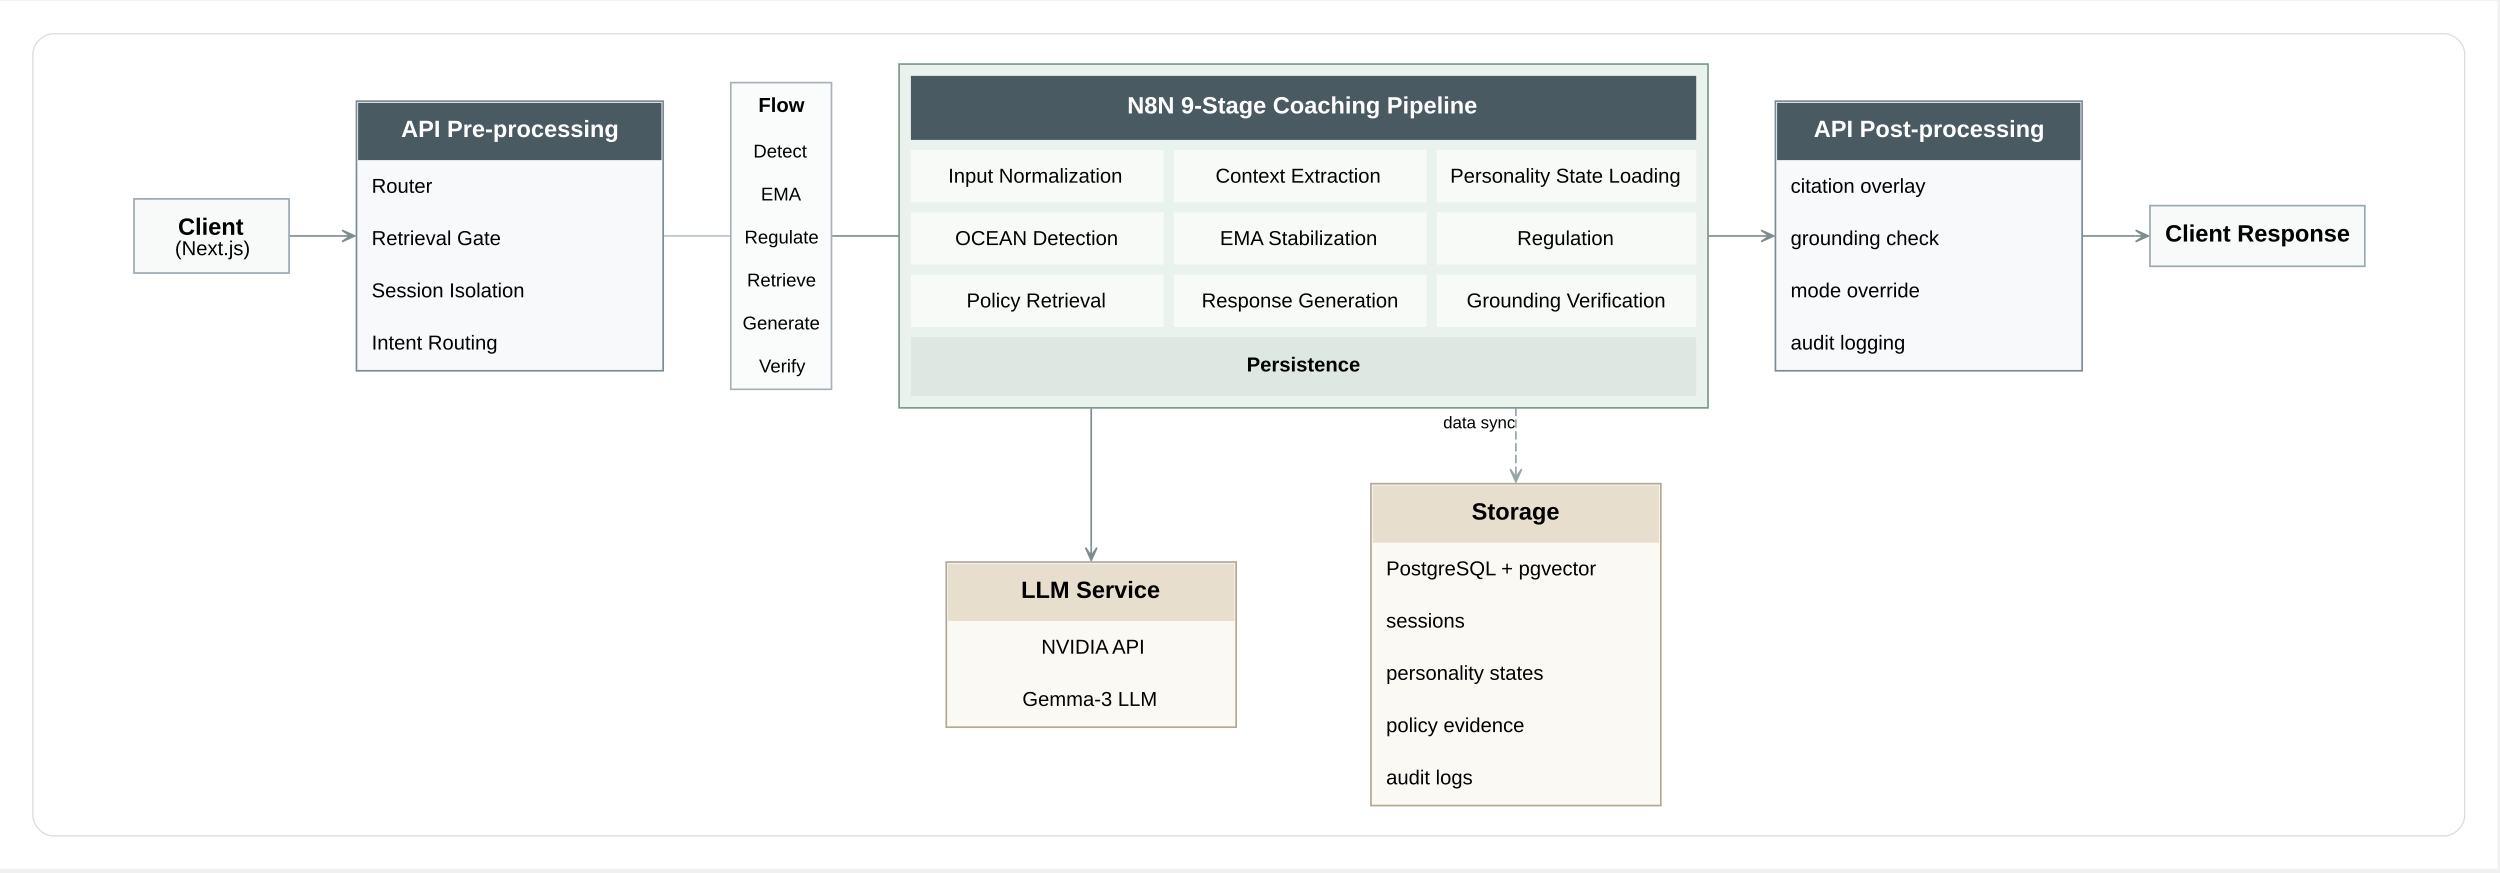
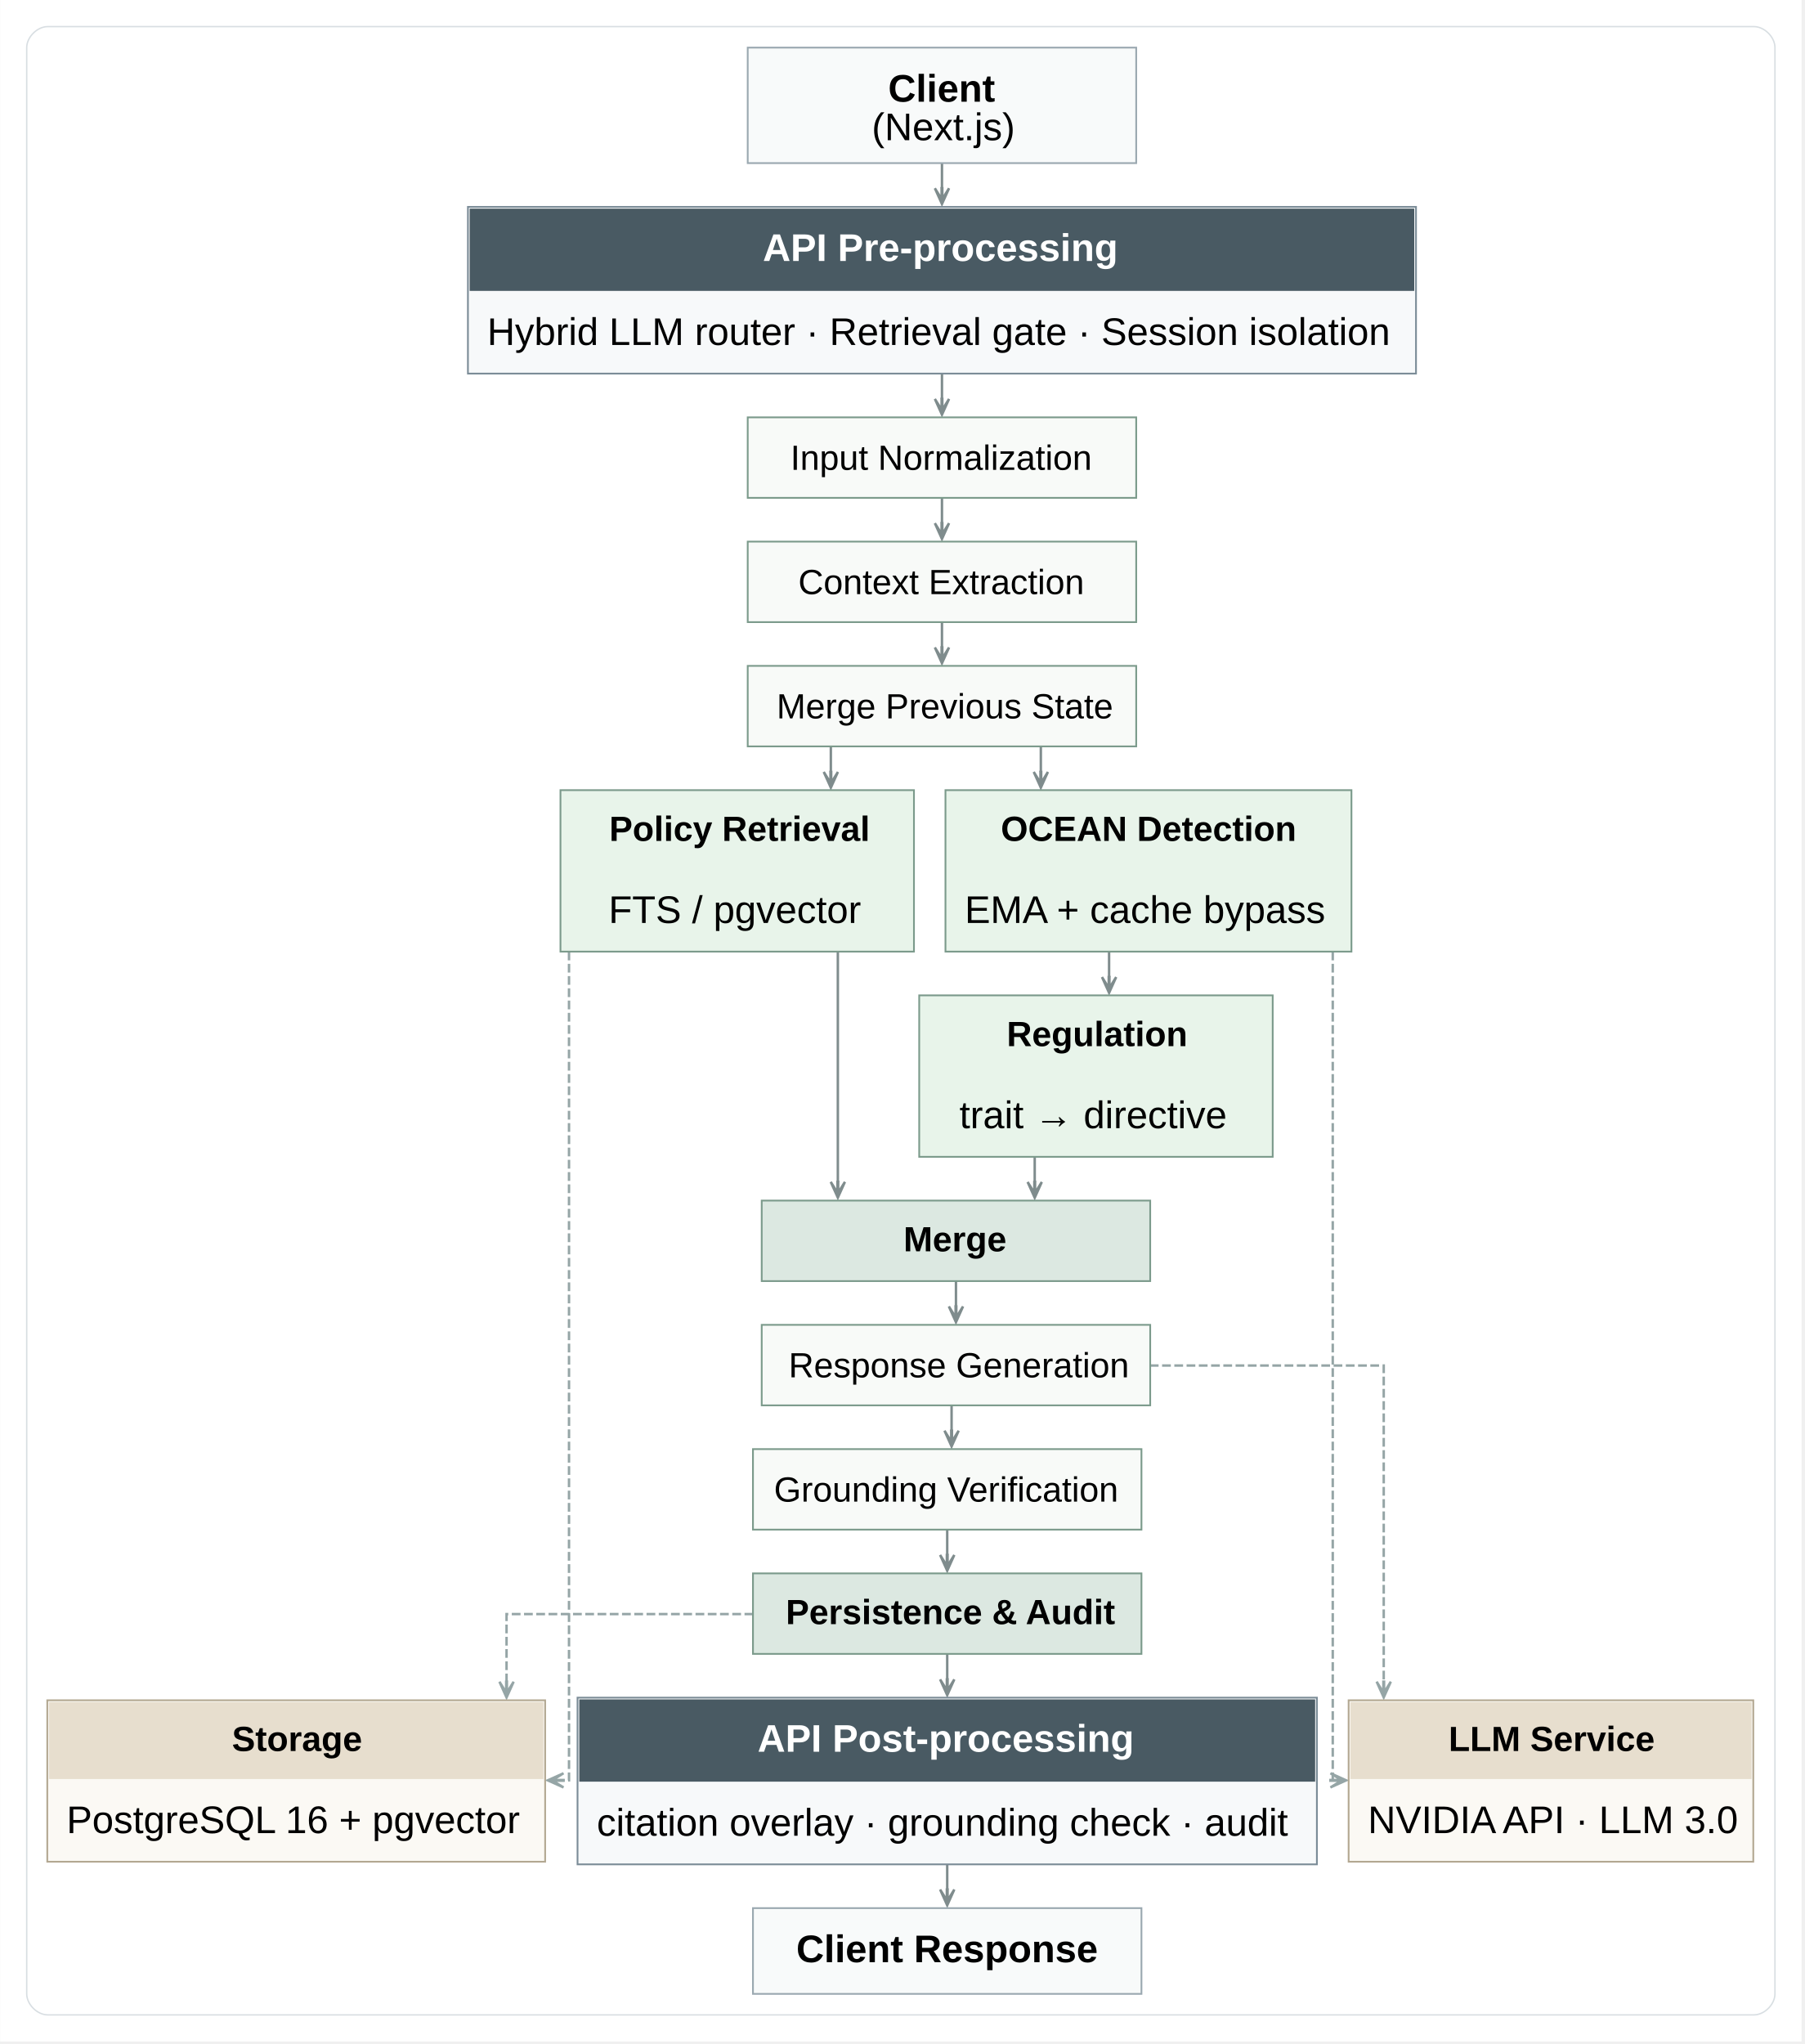
- <svg xmlns="http://www.w3.org/2000/svg" width="1485pt" height="518pt" viewBox="1.44 1.44 1483.48 516.48">
-   <g id="graph0" class="graph" transform="scale(1 1) rotate(0) translate(12.96 504.96)">
-     <polygon fill="white" stroke="none" points="-11.52,11.52 -11.52,-503.52 1470.52,-503.52 1470.52,11.52 -11.52,11.52" />
+ <svg xmlns="http://www.w3.org/2000/svg" width="1032pt" height="1169pt" viewBox="1.44 1.44 1030.84 1167.84">
+   <g id="graph0" class="graph" transform="scale(1 1) rotate(0) translate(8.64 1160.64)">
+     <polygon fill="white" stroke="none" points="-7.2,7.2 -7.2,-1159.2 1022.2,-1159.2 1022.2,7.2 -7.2,7.2" />
    <g id="clust1" class="cluster">
-       <path fill="white" stroke="#d8dee2" stroke-width="0.8" d="M20,-8C20,-8 1439,-8 1439,-8 1445,-8 1451,-14 1451,-20 1451,-20 1451,-472 1451,-472 1451,-478 1445,-484 1439,-484 1439,-484 20,-484 20,-484 14,-484 8,-478 8,-472 8,-472 8,-20 8,-20 8,-14 14,-8 20,-8" />
+       <path fill="white" stroke="#d8dee2" stroke-width="0.8" d="M20,-8C20,-8 995,-8 995,-8 1001,-8 1007,-14 1007,-20 1007,-20 1007,-1132 1007,-1132 1007,-1138 1001,-1144 995,-1144 995,-1144 20,-1144 20,-1144 14,-1144 8,-1138 8,-1132 8,-1132 8,-20 8,-20 8,-14 14,-8 20,-8" />
+     </g>
+     <g id="edge1" class="edge">
+       <path fill="none" stroke="#7f8c8d" stroke-width="1.4" d="M531,-1066.16C531,-1066.16 531,-1051.64 531,-1051.64" />
+       <polygon fill="#7f8c8d" stroke="#7f8c8d" stroke-width="1.4" points="531,-1042.64 535.05,-1051.64 531.2,-1045.43 531.2,-1051.64 531,-1051.64 530.8,-1051.64 530.8,-1045.43 526.95,-1051.64 531,-1042.64" />
    </g>
    <g id="edge2" class="edge">
-       <path fill="none" stroke="#7f8c8d" d="M159.58,-364C159.58,-364 191.44,-364 191.44,-364" />
-       <polygon fill="#7f8c8d" stroke="#7f8c8d" points="198.94,-364 191.44,-367.38 196.41,-364 191.44,-364 191.44,-364 191.44,-364 196.41,-364 191.44,-360.63 198.94,-364" />
+       <path fill="none" stroke="#7f8c8d" stroke-width="1.4" d="M531,-945.84C531,-945.84 531,-931.27 531,-931.27" />
+       <polygon fill="#7f8c8d" stroke="#7f8c8d" stroke-width="1.4" points="531,-922.27 535.05,-931.27 531.2,-925.07 531.2,-931.27 531,-931.27 530.8,-931.27 530.8,-925.07 526.95,-931.27 531,-922.27" />
    </g>
    <g id="edge3" class="edge">
-       <path fill="none" stroke="#a7b2b8" stroke-width="0.8" d="M381.85,-364C396.4,-364 410.49,-364 422.18,-364" />
+       <path fill="none" stroke="#7f8c8d" stroke-width="1.4" d="M531,-874.89C531,-874.89 531,-860.27 531,-860.27" />
+       <polygon fill="#7f8c8d" stroke="#7f8c8d" stroke-width="1.4" points="531,-851.27 535.05,-860.27 531.2,-854.06 531.2,-860.27 531,-860.27 530.8,-860.27 530.8,-854.06 526.95,-860.27 531,-851.27" />
+     </g>
+     <g id="edge4" class="edge">
+       <path fill="none" stroke="#7f8c8d" stroke-width="1.4" d="M531,-803.89C531,-803.89 531,-789.27 531,-789.27" />
+       <polygon fill="#7f8c8d" stroke="#7f8c8d" stroke-width="1.4" points="531,-780.27 535.05,-789.27 531.2,-783.06 531.2,-789.27 531,-789.27 530.8,-789.27 530.8,-783.06 526.95,-789.27 531,-780.27" />
    </g>
    <g id="edge5" class="edge">
-       <path fill="none" stroke="#7f8c8d" d="M918.16,-364C918.16,-364 1033.5,-364 1033.5,-364" />
-       <polygon fill="#7f8c8d" stroke="#7f8c8d" points="1041,-364 1033.5,-367.38 1038.47,-364 1033.5,-364 1033.5,-364 1033.5,-364 1038.47,-364 1033.5,-360.63 1041,-364" />
+       <path fill="none" stroke="#7f8c8d" stroke-width="1.4" d="M587.5,-732.96C587.5,-732.96 587.5,-718.15 587.5,-718.15" />
+       <polygon fill="#7f8c8d" stroke="#7f8c8d" stroke-width="1.4" points="587.5,-709.15 591.55,-718.15 587.7,-711.94 587.7,-718.15 587.5,-718.15 587.3,-718.15 587.3,-711.94 583.45,-718.15 587.5,-709.15" />
+     </g>
+     <g id="edge6" class="edge">
+       <path fill="none" stroke="#7f8c8d" stroke-width="1.4" d="M467.5,-732.96C467.5,-732.96 467.5,-718.15 467.5,-718.15" />
+       <polygon fill="#7f8c8d" stroke="#7f8c8d" stroke-width="1.4" points="467.5,-709.15 471.55,-718.15 467.7,-711.94 467.7,-718.15 467.5,-718.15 467.3,-718.15 467.3,-711.94 463.45,-718.15 467.5,-709.15" />
+     </g>
+     <g id="edge7" class="edge">
+       <path fill="none" stroke="#7f8c8d" stroke-width="1.4" d="M626.5,-615.62C626.5,-615.62 626.5,-600.95 626.5,-600.95" />
+       <polygon fill="#7f8c8d" stroke="#7f8c8d" stroke-width="1.4" points="626.5,-591.95 630.55,-600.95 626.7,-594.75 626.7,-600.95 626.5,-600.95 626.3,-600.95 626.3,-594.75 622.45,-600.95 626.5,-591.95" />
+     </g>
+     <g id="edge15" class="edge">
+       <path fill="none" stroke="#95a5a6" stroke-width="1.4" stroke-dasharray="5,2" d="M754.31,-615.51C754.31,-488.34 754.31,-142 754.31,-142 754.31,-142 755.25,-142 755.25,-142" />
+       <polygon fill="#95a5a6" stroke="#95a5a6" stroke-width="1.4" points="761.98,-142 752.98,-146.05 759.18,-142.2 752.98,-142.2 752.98,-142 752.98,-141.8 759.18,-141.8 752.98,-137.95 761.98,-142" />
+     </g>
+     <g id="edge9" class="edge">
+       <path fill="none" stroke="#7f8c8d" stroke-width="1.4" d="M471.5,-615.76C471.5,-615.76 471.5,-483.93 471.5,-483.93" />
+       <polygon fill="#7f8c8d" stroke="#7f8c8d" stroke-width="1.4" points="471.5,-474.93 475.55,-483.93 471.7,-477.73 471.7,-483.93 471.5,-483.93 471.3,-483.93 471.3,-477.73 467.45,-483.93 471.5,-474.93" />
+     </g>
+     <g id="edge18" class="edge">
+       <path fill="none" stroke="#95a5a6" stroke-width="1.4" stroke-dasharray="5,2" d="M317.88,-615.51C317.88,-488.34 317.88,-142 317.88,-142 317.88,-142 314.75,-142 314.75,-142" />
+       <polygon fill="#95a5a6" stroke="#95a5a6" stroke-width="1.4" points="305.75,-142 314.75,-137.95 308.54,-141.8 314.75,-141.8 314.75,-142 314.75,-142.2 308.54,-142.2 314.75,-146.05 305.75,-142" />
    </g>
    <g id="edge8" class="edge">
-       <path fill="none" stroke="#95a5a6" stroke-dasharray="5,2" d="M888,-269.15C888,-269.15 888,-225.62 888,-225.62" />
-       <polygon fill="#95a5a6" stroke="#95a5a6" points="888,-218.12 891.38,-225.62 888,-220.65 888,-225.62 888,-225.62 888,-225.62 888,-220.65 884.63,-225.62 888,-218.12" />
-       <text text-anchor="middle" x="866.25" y="-249.89" font-family="Helvetica Neue,Arial,Helvetica,sans-serif" font-size="10.00">data sync</text>
+       <path fill="none" stroke="#7f8c8d" stroke-width="1.4" d="M584,-498.42C584,-498.42 584,-483.87 584,-483.87" />
+       <polygon fill="#7f8c8d" stroke="#7f8c8d" stroke-width="1.4" points="584,-474.87 588.05,-483.87 584.2,-477.66 584.2,-483.87 584,-483.87 583.8,-483.87 583.8,-477.66 579.95,-483.87 584,-474.87" />
    </g>
-     <g id="edge9" class="edge">
-       <path fill="none" stroke="#7f8c8d" d="M636,-325.35C636,-325.35 636,-179.04 636,-179.04" />
-       <polygon fill="#7f8c8d" stroke="#7f8c8d" points="636,-171.54 639.38,-179.04 636,-174.07 636,-179.04 636,-179.04 636,-179.04 636,-174.07 632.63,-179.04 636,-171.54" />
+     <g id="edge10" class="edge">
+       <path fill="none" stroke="#7f8c8d" stroke-width="1.4" d="M539,-427.39C539,-427.39 539,-412.77 539,-412.77" />
+       <polygon fill="#7f8c8d" stroke="#7f8c8d" stroke-width="1.4" points="539,-403.77 543.05,-412.77 539.2,-406.56 539.2,-412.77 539,-412.77 538.8,-412.77 538.8,-406.56 534.95,-412.77 539,-403.77" />
    </g>
-     <g id="edge6" class="edge">
-       <path fill="none" stroke="#7f8c8d" d="M1223.93,-364C1223.93,-364 1255.75,-364 1255.75,-364" />
-       <polygon fill="#7f8c8d" stroke="#7f8c8d" points="1263.25,-364 1255.75,-367.38 1260.72,-364 1255.75,-364 1255.75,-364 1255.75,-364 1260.72,-364 1255.75,-360.63 1263.25,-364" />
+     <g id="edge11" class="edge">
+       <path fill="none" stroke="#7f8c8d" stroke-width="1.4" d="M536.5,-356.39C536.5,-356.39 536.5,-341.77 536.5,-341.77" />
+       <polygon fill="#7f8c8d" stroke="#7f8c8d" stroke-width="1.4" points="536.5,-332.77 540.55,-341.77 536.7,-335.56 536.7,-341.77 536.5,-341.77 536.3,-341.77 536.3,-335.56 532.45,-341.77 536.5,-332.77" />
    </g>
-     <g id="edge4" class="edge">
-       <path fill="none" stroke="#7f8c8d" d="M481.67,-364C481.67,-364 595.22,-364 595.22,-364" />
-       <polygon fill="#7f8c8d" stroke="#7f8c8d" points="602.72,-364 595.22,-367.38 600.19,-364 595.22,-364 595.22,-364 595.22,-364 600.19,-364 595.22,-360.63 602.72,-364" />
+     <g id="edge16" class="edge">
+       <path fill="none" stroke="#95a5a6" stroke-width="1.4" stroke-dasharray="5,2" d="M649.78,-379C714.45,-379 783.44,-379 783.44,-379 783.44,-379 783.44,-198.38 783.44,-198.38" />
+       <polygon fill="#95a5a6" stroke="#95a5a6" stroke-width="1.4" points="783.44,-189.38 787.49,-198.38 783.64,-192.17 783.64,-198.38 783.44,-198.38 783.24,-198.38 783.24,-192.17 779.39,-198.38 783.44,-189.38" />
+     </g>
+     <g id="edge12" class="edge">
+       <path fill="none" stroke="#7f8c8d" stroke-width="1.4" d="M534,-285.39C534,-285.39 534,-270.77 534,-270.77" />
+       <polygon fill="#7f8c8d" stroke="#7f8c8d" stroke-width="1.4" points="534,-261.77 538.05,-270.77 534.2,-264.56 534.2,-270.77 534,-270.77 533.8,-270.77 533.8,-264.56 529.95,-270.77 534,-261.77" />
+     </g>
+     <g id="edge13" class="edge">
+       <path fill="none" stroke="#7f8c8d" stroke-width="1.4" d="M534,-214.59C534,-214.59 534,-199.67 534,-199.67" />
+       <polygon fill="#7f8c8d" stroke="#7f8c8d" stroke-width="1.4" points="534,-190.67 538.05,-199.67 534.2,-193.46 534.2,-199.67 534,-199.67 533.8,-199.67 533.8,-193.46 529.95,-199.67 534,-190.67" />
+     </g>
+     <g id="edge17" class="edge">
+       <path fill="none" stroke="#95a5a6" stroke-width="1.4" stroke-dasharray="5,2" d="M423.18,-237C355.63,-237 282.19,-237 282.19,-237 282.19,-237 282.19,-198.34 282.19,-198.34" />
+       <polygon fill="#95a5a6" stroke="#95a5a6" stroke-width="1.4" points="282.19,-189.34 286.24,-198.34 282.39,-192.14 282.39,-198.34 282.19,-198.34 281.99,-198.34 281.99,-192.14 278.14,-198.34 282.19,-189.34" />
+     </g>
+     <g id="edge14" class="edge">
+       <path fill="none" stroke="#7f8c8d" stroke-width="1.4" d="M534,-94.2C534,-94.2 534,-79.61 534,-79.61" />
+       <polygon fill="#7f8c8d" stroke="#7f8c8d" stroke-width="1.4" points="534,-70.61 538.05,-79.61 534.2,-73.4 534.2,-79.61 534,-79.61 533.8,-79.61 533.8,-73.4 529.95,-79.61 534,-70.61" />
    </g>
    <g id="node1" class="node">
-       <polygon fill="#f8fafa" stroke="none" points="68,-342 68,-386 160,-386 160,-342 68,-342" />
-       <text text-anchor="start" x="94.12" y="-364.7" font-family="Helvetica Neue,Arial,Helvetica,sans-serif" font-weight="bold" font-size="14.00">Client</text>
-       <text text-anchor="start" x="92.25" y="-352.6" font-family="Helvetica Neue,Arial,Helvetica,sans-serif" font-size="12.00">(Next.js)</text>
-       <polygon fill="none" stroke="#9aa8b0" points="68,-342 68,-386 160,-386 160,-342 68,-342" />
+       <polygon fill="#f8fafa" stroke="none" points="420,-1066 420,-1132 642,-1132 642,-1066 420,-1066" />
+       <text text-anchor="start" x="500.25" y="-1101.1" font-family="Helvetica Neue,Arial,Helvetica,sans-serif" font-weight="bold" font-size="22.00">Client</text>
+       <text text-anchor="start" x="490.88" y="-1079.1" font-family="Helvetica Neue,Arial,Helvetica,sans-serif" font-size="22.00">(Next.js)</text>
+       <polygon fill="none" stroke="#9aa8b0" points="420,-1066 420,-1132 642,-1132 642,-1066 420,-1066" />
    </g>
    <g id="node2" class="node">
-       <polygon fill="#f7f9fa" stroke="none" points="200,-284 200,-444 382,-444 382,-284 200,-284" />
-       <polygon fill="#495a63" stroke="none" points="201,-409 201,-443 381,-443 381,-409 201,-409" />
-       <text text-anchor="start" x="226.5" y="-422.7" font-family="Helvetica Neue,Arial,Helvetica,sans-serif" font-weight="bold" font-size="14.00" fill="white">API Pre-processing</text>
-       <text text-anchor="start" x="209" y="-389.6" font-family="Helvetica Neue,Arial,Helvetica,sans-serif" font-size="12.00">Router</text>
-       <text text-anchor="start" x="209" y="-358.6" font-family="Helvetica Neue,Arial,Helvetica,sans-serif" font-size="12.00">Retrieval Gate</text>
-       <text text-anchor="start" x="209" y="-327.6" font-family="Helvetica Neue,Arial,Helvetica,sans-serif" font-size="12.00">Session Isolation</text>
-       <text text-anchor="start" x="209" y="-296.6" font-family="Helvetica Neue,Arial,Helvetica,sans-serif" font-size="12.00">Intent Routing</text>
-       <polygon fill="none" stroke="#7b8c97" points="200,-284 200,-444 382,-444 382,-284 200,-284" />
+       <polygon fill="#f7f9fa" stroke="none" points="260.12,-945.75 260.12,-1041 801.88,-1041 801.88,-945.75 260.12,-945.75" />
+       <polygon fill="#495a63" stroke="none" points="261.12,-993 261.12,-1040 800.88,-1040 800.88,-993 261.12,-993" />
+       <text text-anchor="start" x="428.62" y="-1010.1" font-family="Helvetica Neue,Arial,Helvetica,sans-serif" font-weight="bold" font-size="22.00" fill="white">API Pre-processing</text>
+       <text text-anchor="start" x="271.12" y="-962.1" font-family="Helvetica Neue,Arial,Helvetica,sans-serif" font-size="22.00">Hybrid LLM router · Retrieval gate · Session isolation</text>
+       <polygon fill="none" stroke="#7b8c97" points="260.12,-945.75 260.12,-1041 801.88,-1041 801.88,-945.75 260.12,-945.75" />
    </g>
    <g id="node3" class="node">
-       <polygon fill="#eaf2ed" stroke="none" points="522,-262 522,-466 1002,-466 1002,-262 522,-262" />
-       <polygon fill="#495a63" stroke="none" points="529,-421 529,-459 995,-459 995,-421 529,-421" />
-       <text text-anchor="start" x="657.38" y="-436.7" font-family="Helvetica Neue,Arial,Helvetica,sans-serif" font-weight="bold" font-size="14.00" fill="white">N8N 9-Stage Coaching Pipeline</text>
-       <polygon fill="#f8faf8" stroke="none" points="529,-384 529,-415 679,-415 679,-384 529,-384" />
-       <text text-anchor="start" x="551.12" y="-395.6" font-family="Helvetica Neue,Arial,Helvetica,sans-serif" font-size="12.00">Input Normalization</text>
-       <polygon fill="#f8faf8" stroke="none" points="685,-384 685,-415 835,-415 835,-384 685,-384" />
-       <text text-anchor="start" x="709.75" y="-395.6" font-family="Helvetica Neue,Arial,Helvetica,sans-serif" font-size="12.00">Context Extraction</text>
-       <polygon fill="#f8faf8" stroke="none" points="841,-384 841,-415 995,-415 995,-384 841,-384" />
-       <text text-anchor="start" x="849" y="-395.6" font-family="Helvetica Neue,Arial,Helvetica,sans-serif" font-size="12.00">Personality State Loading</text>
-       <polygon fill="#f8faf8" stroke="none" points="529,-347 529,-378 679,-378 679,-347 529,-347" />
-       <text text-anchor="start" x="555.25" y="-358.6" font-family="Helvetica Neue,Arial,Helvetica,sans-serif" font-size="12.00">OCEAN Detection</text>
-       <polygon fill="#f8faf8" stroke="none" points="685,-347 685,-378 835,-378 835,-347 685,-347" />
-       <text text-anchor="start" x="712.38" y="-358.6" font-family="Helvetica Neue,Arial,Helvetica,sans-serif" font-size="12.00">EMA Stabilization</text>
-       <polygon fill="#f8faf8" stroke="none" points="841,-347 841,-378 995,-378 995,-347 841,-347" />
-       <text text-anchor="start" x="888.75" y="-358.6" font-family="Helvetica Neue,Arial,Helvetica,sans-serif" font-size="12.00">Regulation</text>
-       <polygon fill="#f8faf8" stroke="none" points="529,-310 529,-341 679,-341 679,-310 529,-310" />
-       <text text-anchor="start" x="562" y="-321.6" font-family="Helvetica Neue,Arial,Helvetica,sans-serif" font-size="12.00">Policy Retrieval</text>
-       <polygon fill="#f8faf8" stroke="none" points="685,-310 685,-341 835,-341 835,-310 685,-310" />
-       <text text-anchor="start" x="701.5" y="-321.6" font-family="Helvetica Neue,Arial,Helvetica,sans-serif" font-size="12.00">Response Generation</text>
-       <polygon fill="#f8faf8" stroke="none" points="841,-310 841,-341 995,-341 995,-310 841,-310" />
-       <text text-anchor="start" x="858.75" y="-321.6" font-family="Helvetica Neue,Arial,Helvetica,sans-serif" font-size="12.00">Grounding Verification</text>
-       <polygon fill="#dce8e1" stroke="none" points="529,-269 529,-304 995,-304 995,-269 529,-269" />
-       <text text-anchor="start" x="728.25" y="-283.6" font-family="Helvetica Neue,Arial,Helvetica,sans-serif" font-weight="bold" font-size="12.00">Persistence</text>
-       <polygon fill="none" stroke="#7b9a8b" points="522,-262 522,-466 1002,-466 1002,-262 522,-262" />
+       <polygon fill="#f8faf8" stroke="none" points="420,-874.75 420,-920.75 642,-920.75 642,-874.75 420,-874.75" />
+       <text text-anchor="start" x="444.38" y="-890.75" font-family="Helvetica Neue,Arial,Helvetica,sans-serif" font-size="20.00">Input Normalization</text>
+       <polygon fill="none" stroke="#7b9a8b" points="420,-874.75 420,-920.75 642,-920.75 642,-874.75 420,-874.75" />
    </g>
    <g id="node4" class="node">
-       <polygon fill="#f7f9fa" stroke="none" points="1042,-284 1042,-444 1224,-444 1224,-284 1042,-284" />
-       <polygon fill="#495a63" stroke="none" points="1043,-409 1043,-443 1223,-443 1223,-409 1043,-409" />
-       <text text-anchor="start" x="1064.75" y="-422.7" font-family="Helvetica Neue,Arial,Helvetica,sans-serif" font-weight="bold" font-size="14.00" fill="white">API Post-processing</text>
-       <text text-anchor="start" x="1051" y="-389.6" font-family="Helvetica Neue,Arial,Helvetica,sans-serif" font-size="12.00">citation overlay</text>
-       <text text-anchor="start" x="1051" y="-358.6" font-family="Helvetica Neue,Arial,Helvetica,sans-serif" font-size="12.00">grounding check</text>
-       <text text-anchor="start" x="1051" y="-327.6" font-family="Helvetica Neue,Arial,Helvetica,sans-serif" font-size="12.00">mode override</text>
-       <text text-anchor="start" x="1051" y="-296.6" font-family="Helvetica Neue,Arial,Helvetica,sans-serif" font-size="12.00">audit logging</text>
-       <polygon fill="none" stroke="#7b8c97" points="1042,-284 1042,-444 1224,-444 1224,-284 1042,-284" />
+       <polygon fill="#f8faf8" stroke="none" points="420,-803.75 420,-849.75 642,-849.75 642,-803.75 420,-803.75" />
+       <text text-anchor="start" x="448.88" y="-819.75" font-family="Helvetica Neue,Arial,Helvetica,sans-serif" font-size="20.00">Context Extraction</text>
+       <polygon fill="none" stroke="#7b9a8b" points="420,-803.75 420,-849.75 642,-849.75 642,-803.75 420,-803.75" />
    </g>
    <g id="node5" class="node">
-       <polygon fill="#f8fafa" stroke="none" points="1264.25,-346 1264.25,-382 1391.75,-382 1391.75,-346 1264.25,-346" />
-       <text text-anchor="start" x="1273.25" y="-360.7" font-family="Helvetica Neue,Arial,Helvetica,sans-serif" font-weight="bold" font-size="14.00">Client Response</text>
-       <polygon fill="none" stroke="#9aa8b0" points="1264.25,-346 1264.25,-382 1391.75,-382 1391.75,-346 1264.25,-346" />
+       <polygon fill="#f8faf8" stroke="none" points="420,-732.75 420,-778.75 642,-778.75 642,-732.75 420,-732.75" />
+       <text text-anchor="start" x="436.5" y="-748.75" font-family="Helvetica Neue,Arial,Helvetica,sans-serif" font-size="20.00">Merge Previous State</text>
+       <polygon fill="none" stroke="#7b9a8b" points="420,-732.75 420,-778.75 642,-778.75 642,-732.75 420,-732.75" />
    </g>
    <g id="node6" class="node">
-       <polygon fill="#fafbfb" stroke="none" points="422.12,-273 422.12,-455 481.88,-455 481.88,-273 422.12,-273" />
-       <text text-anchor="start" x="438.5" y="-437.6" font-family="Helvetica Neue,Arial,Helvetica,sans-serif" font-weight="bold" font-size="12.00">Flow</text>
-       <text text-anchor="start" x="435.5" y="-410.55" font-family="Helvetica Neue,Arial,Helvetica,sans-serif" font-size="11.00">Detect</text>
-       <text text-anchor="start" x="440" y="-385.05" font-family="Helvetica Neue,Arial,Helvetica,sans-serif" font-size="11.00">EMA</text>
-       <text text-anchor="start" x="430.25" y="-359.55" font-family="Helvetica Neue,Arial,Helvetica,sans-serif" font-size="11.00">Regulate</text>
-       <text text-anchor="start" x="431.75" y="-334.05" font-family="Helvetica Neue,Arial,Helvetica,sans-serif" font-size="11.00">Retrieve</text>
-       <text text-anchor="start" x="429.12" y="-308.55" font-family="Helvetica Neue,Arial,Helvetica,sans-serif" font-size="11.00">Generate</text>
-       <text text-anchor="start" x="438.88" y="-283.05" font-family="Helvetica Neue,Arial,Helvetica,sans-serif" font-size="11.00">Verify</text>
-       <polygon fill="none" stroke="#a7b2b8" points="422.12,-273 422.12,-455 481.88,-455 481.88,-273 422.12,-273" />
+       <polygon fill="#e8f4ea" stroke="none" points="533,-615.5 533,-707.75 765,-707.75 765,-615.5 533,-615.5" />
+       <text text-anchor="start" x="564.62" y="-678.75" font-family="Helvetica Neue,Arial,Helvetica,sans-serif" font-weight="bold" font-size="20.00">OCEAN Detection</text>
+       <text text-anchor="start" x="544" y="-631.85" font-family="Helvetica Neue,Arial,Helvetica,sans-serif" font-size="22.00">EMA + cache bypass</text>
+       <polygon fill="none" stroke="#7b9a8b" points="533,-615.5 533,-707.75 765,-707.75 765,-615.5 533,-615.5" />
    </g>
    <g id="node7" class="node">
-       <polygon fill="#fbf9f4" stroke="none" points="802,-26 802,-217 974,-217 974,-26 802,-26" />
-       <polygon fill="#e7dece" stroke="none" points="803,-182 803,-216 973,-216 973,-182 803,-182" />
-       <text text-anchor="start" x="861.75" y="-195.7" font-family="Helvetica Neue,Arial,Helvetica,sans-serif" font-weight="bold" font-size="14.00">Storage</text>
-       <text text-anchor="start" x="811" y="-162.6" font-family="Helvetica Neue,Arial,Helvetica,sans-serif" font-size="12.00">PostgreSQL + pgvector</text>
-       <text text-anchor="start" x="811" y="-131.6" font-family="Helvetica Neue,Arial,Helvetica,sans-serif" font-size="12.00">sessions</text>
-       <text text-anchor="start" x="811" y="-100.6" font-family="Helvetica Neue,Arial,Helvetica,sans-serif" font-size="12.00">personality states</text>
-       <text text-anchor="start" x="811" y="-69.6" font-family="Helvetica Neue,Arial,Helvetica,sans-serif" font-size="12.00">policy evidence</text>
-       <text text-anchor="start" x="811" y="-38.6" font-family="Helvetica Neue,Arial,Helvetica,sans-serif" font-size="12.00">audit logs</text>
-       <polygon fill="none" stroke="#b3a892" points="802,-26 802,-217 974,-217 974,-26 802,-26" />
+       <polygon fill="#e8f4ea" stroke="none" points="313,-615.5 313,-707.75 515,-707.75 515,-615.5 313,-615.5" />
+       <text text-anchor="start" x="340.88" y="-678.75" font-family="Helvetica Neue,Arial,Helvetica,sans-serif" font-weight="bold" font-size="20.00">Policy Retrieval</text>
+       <text text-anchor="start" x="340.5" y="-631.85" font-family="Helvetica Neue,Arial,Helvetica,sans-serif" font-size="22.00">FTS / pgvector</text>
+       <polygon fill="none" stroke="#7b9a8b" points="313,-615.5 313,-707.75 515,-707.75 515,-615.5 313,-615.5" />
    </g>
    <g id="node8" class="node">
-       <polygon fill="#fbf9f4" stroke="none" points="550,-72.5 550,-170.5 722,-170.5 722,-72.5 550,-72.5" />
-       <polygon fill="#e7dece" stroke="none" points="551,-135.5 551,-169.5 721,-169.5 721,-135.5 551,-135.5" />
-       <text text-anchor="start" x="594.38" y="-149.2" font-family="Helvetica Neue,Arial,Helvetica,sans-serif" font-weight="bold" font-size="14.00">LLM Service</text>
-       <text text-anchor="start" x="606.38" y="-116.1" font-family="Helvetica Neue,Arial,Helvetica,sans-serif" font-size="12.00">NVIDIA API</text>
-       <text text-anchor="start" x="595.12" y="-85.1" font-family="Helvetica Neue,Arial,Helvetica,sans-serif" font-size="12.00">Gemma-3 LLM</text>
-       <polygon fill="none" stroke="#b3a892" points="550,-72.5 550,-170.5 722,-170.5 722,-72.5 550,-72.5" />
+       <polygon fill="#e8f4ea" stroke="none" points="518,-498.25 518,-590.5 720,-590.5 720,-498.25 518,-498.25" />
+       <text text-anchor="start" x="568" y="-561.5" font-family="Helvetica Neue,Arial,Helvetica,sans-serif" font-weight="bold" font-size="20.00">Regulation</text>
+       <text text-anchor="start" x="541" y="-514.6" font-family="Helvetica Neue,Arial,Helvetica,sans-serif" font-size="22.00">trait → directive</text>
+       <polygon fill="none" stroke="#7b9a8b" points="518,-498.25 518,-590.5 720,-590.5 720,-498.25 518,-498.25" />
+     </g>
+     <g id="node9" class="node">
+       <polygon fill="#dce8e1" stroke="none" points="428,-427.25 428,-473.25 650,-473.25 650,-427.25 428,-427.25" />
+       <text text-anchor="start" x="509" y="-444.25" font-family="Helvetica Neue,Arial,Helvetica,sans-serif" font-weight="bold" font-size="20.00">Merge</text>
+       <polygon fill="none" stroke="#7b9a8b" points="428,-427.25 428,-473.25 650,-473.25 650,-427.25 428,-427.25" />
+     </g>
+     <g id="node10" class="node">
+       <polygon fill="#f8faf8" stroke="none" points="428,-356.25 428,-402.25 650,-402.25 650,-356.25 428,-356.25" />
+       <text text-anchor="start" x="443.38" y="-372.25" font-family="Helvetica Neue,Arial,Helvetica,sans-serif" font-size="20.00">Response Generation</text>
+       <polygon fill="none" stroke="#7b9a8b" points="428,-356.25 428,-402.25 650,-402.25 650,-356.25 428,-356.25" />
+     </g>
+     <g id="node11" class="node">
+       <polygon fill="#f8faf8" stroke="none" points="423,-285.25 423,-331.25 645,-331.25 645,-285.25 423,-285.25" />
+       <text text-anchor="start" x="435" y="-301.25" font-family="Helvetica Neue,Arial,Helvetica,sans-serif" font-size="20.00">Grounding Verification</text>
+       <polygon fill="none" stroke="#7b9a8b" points="423,-285.25 423,-331.25 645,-331.25 645,-285.25 423,-285.25" />
+     </g>
+     <g id="node12" class="node">
+       <polygon fill="#dce8e1" stroke="none" points="423,-214.25 423,-260.25 645,-260.25 645,-214.25 423,-214.25" />
+       <text text-anchor="start" x="441.75" y="-231.25" font-family="Helvetica Neue,Arial,Helvetica,sans-serif" font-weight="bold" font-size="20.00">Persistence &amp; Audit</text>
+       <polygon fill="none" stroke="#7b9a8b" points="423,-214.25 423,-260.25 645,-260.25 645,-214.25 423,-214.25" />
+     </g>
+     <g id="node13" class="node">
+       <polygon fill="#f7f9fa" stroke="none" points="322.75,-94 322.75,-189.25 745.25,-189.25 745.25,-94 322.75,-94" />
+       <polygon fill="#495a63" stroke="none" points="323.75,-141.25 323.75,-188.25 744.25,-188.25 744.25,-141.25 323.75,-141.25" />
+       <text text-anchor="start" x="425.62" y="-158.35" font-family="Helvetica Neue,Arial,Helvetica,sans-serif" font-weight="bold" font-size="22.00" fill="white">API Post-processing</text>
+       <text text-anchor="start" x="333.75" y="-110.35" font-family="Helvetica Neue,Arial,Helvetica,sans-serif" font-size="22.00">citation overlay · grounding check · audit</text>
+       <polygon fill="none" stroke="#7b8c97" points="322.75,-94 322.75,-189.25 745.25,-189.25 745.25,-94 322.75,-94" />
+     </g>
+     <g id="node14" class="node">
+       <polygon fill="#f8fafa" stroke="none" points="423,-20 423,-69 645,-69 645,-20 423,-20" />
+       <text text-anchor="start" x="447.75" y="-38.1" font-family="Helvetica Neue,Arial,Helvetica,sans-serif" font-weight="bold" font-size="22.00">Client Response</text>
+       <polygon fill="none" stroke="#9aa8b0" points="423,-20 423,-69 645,-69 645,-20 423,-20" />
+     </g>
+     <g id="node15" class="node">
+       <polygon fill="#fbf9f4" stroke="none" points="763.38,-95.5 763.38,-187.75 994.62,-187.75 994.62,-95.5 763.38,-95.5" />
+       <polygon fill="#e7dece" stroke="none" points="764.38,-142.75 764.38,-186.75 993.62,-186.75 993.62,-142.75 764.38,-142.75" />
+       <text text-anchor="start" x="820.5" y="-158.75" font-family="Helvetica Neue,Arial,Helvetica,sans-serif" font-weight="bold" font-size="20.00">LLM Service</text>
+       <text text-anchor="start" x="774.38" y="-111.85" font-family="Helvetica Neue,Arial,Helvetica,sans-serif" font-size="22.00">NVIDIA API · LLM 3.0</text>
+       <polygon fill="none" stroke="#b3a892" points="763.38,-95.5 763.38,-187.75 994.62,-187.75 994.62,-95.5 763.38,-95.5" />
+     </g>
+     <g id="node16" class="node">
+       <polygon fill="#fbf9f4" stroke="none" points="19.75,-95.5 19.75,-187.75 304.25,-187.75 304.25,-95.5 19.75,-95.5" />
+       <polygon fill="#e7dece" stroke="none" points="20.75,-142.75 20.75,-186.75 303.25,-186.75 303.25,-142.75 20.75,-142.75" />
+       <text text-anchor="start" x="125.25" y="-158.75" font-family="Helvetica Neue,Arial,Helvetica,sans-serif" font-weight="bold" font-size="20.00">Storage</text>
+       <text text-anchor="start" x="30.75" y="-111.85" font-family="Helvetica Neue,Arial,Helvetica,sans-serif" font-size="22.00">PostgreSQL 16 + pgvector</text>
+       <polygon fill="none" stroke="#b3a892" points="19.75,-95.5 19.75,-187.75 304.25,-187.75 304.25,-95.5 19.75,-95.5" />
    </g>
  </g>
</svg>
